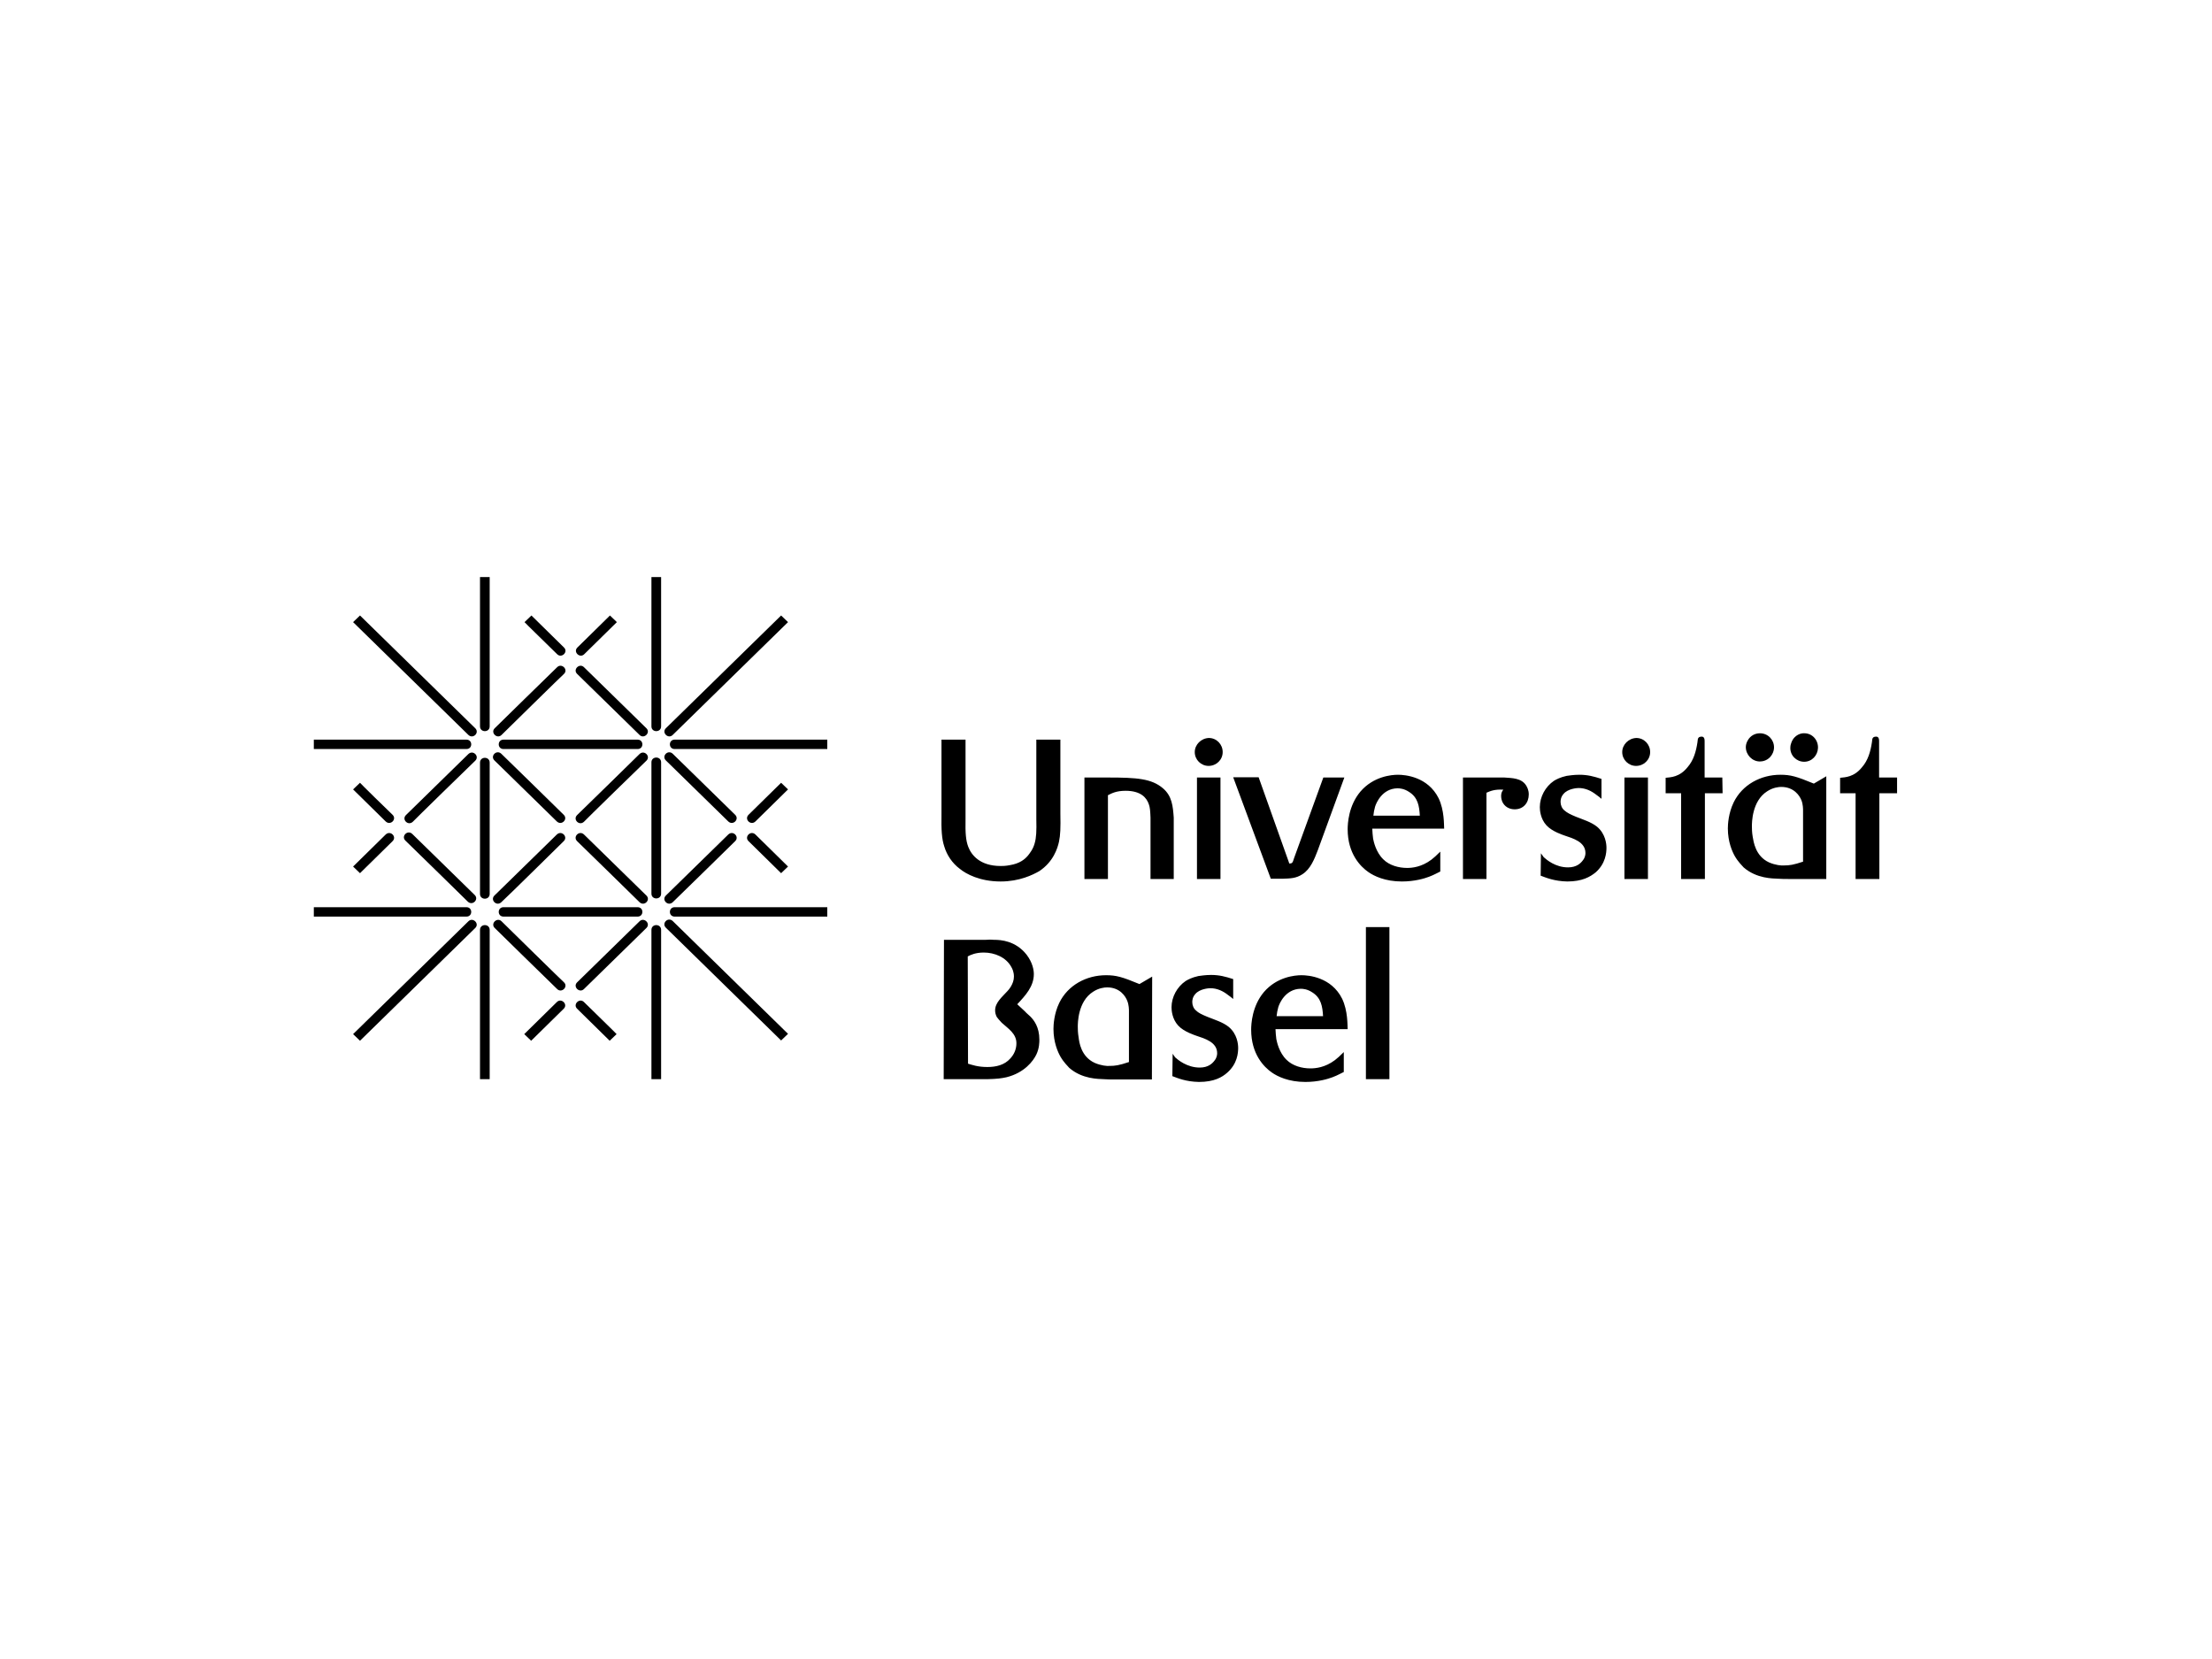
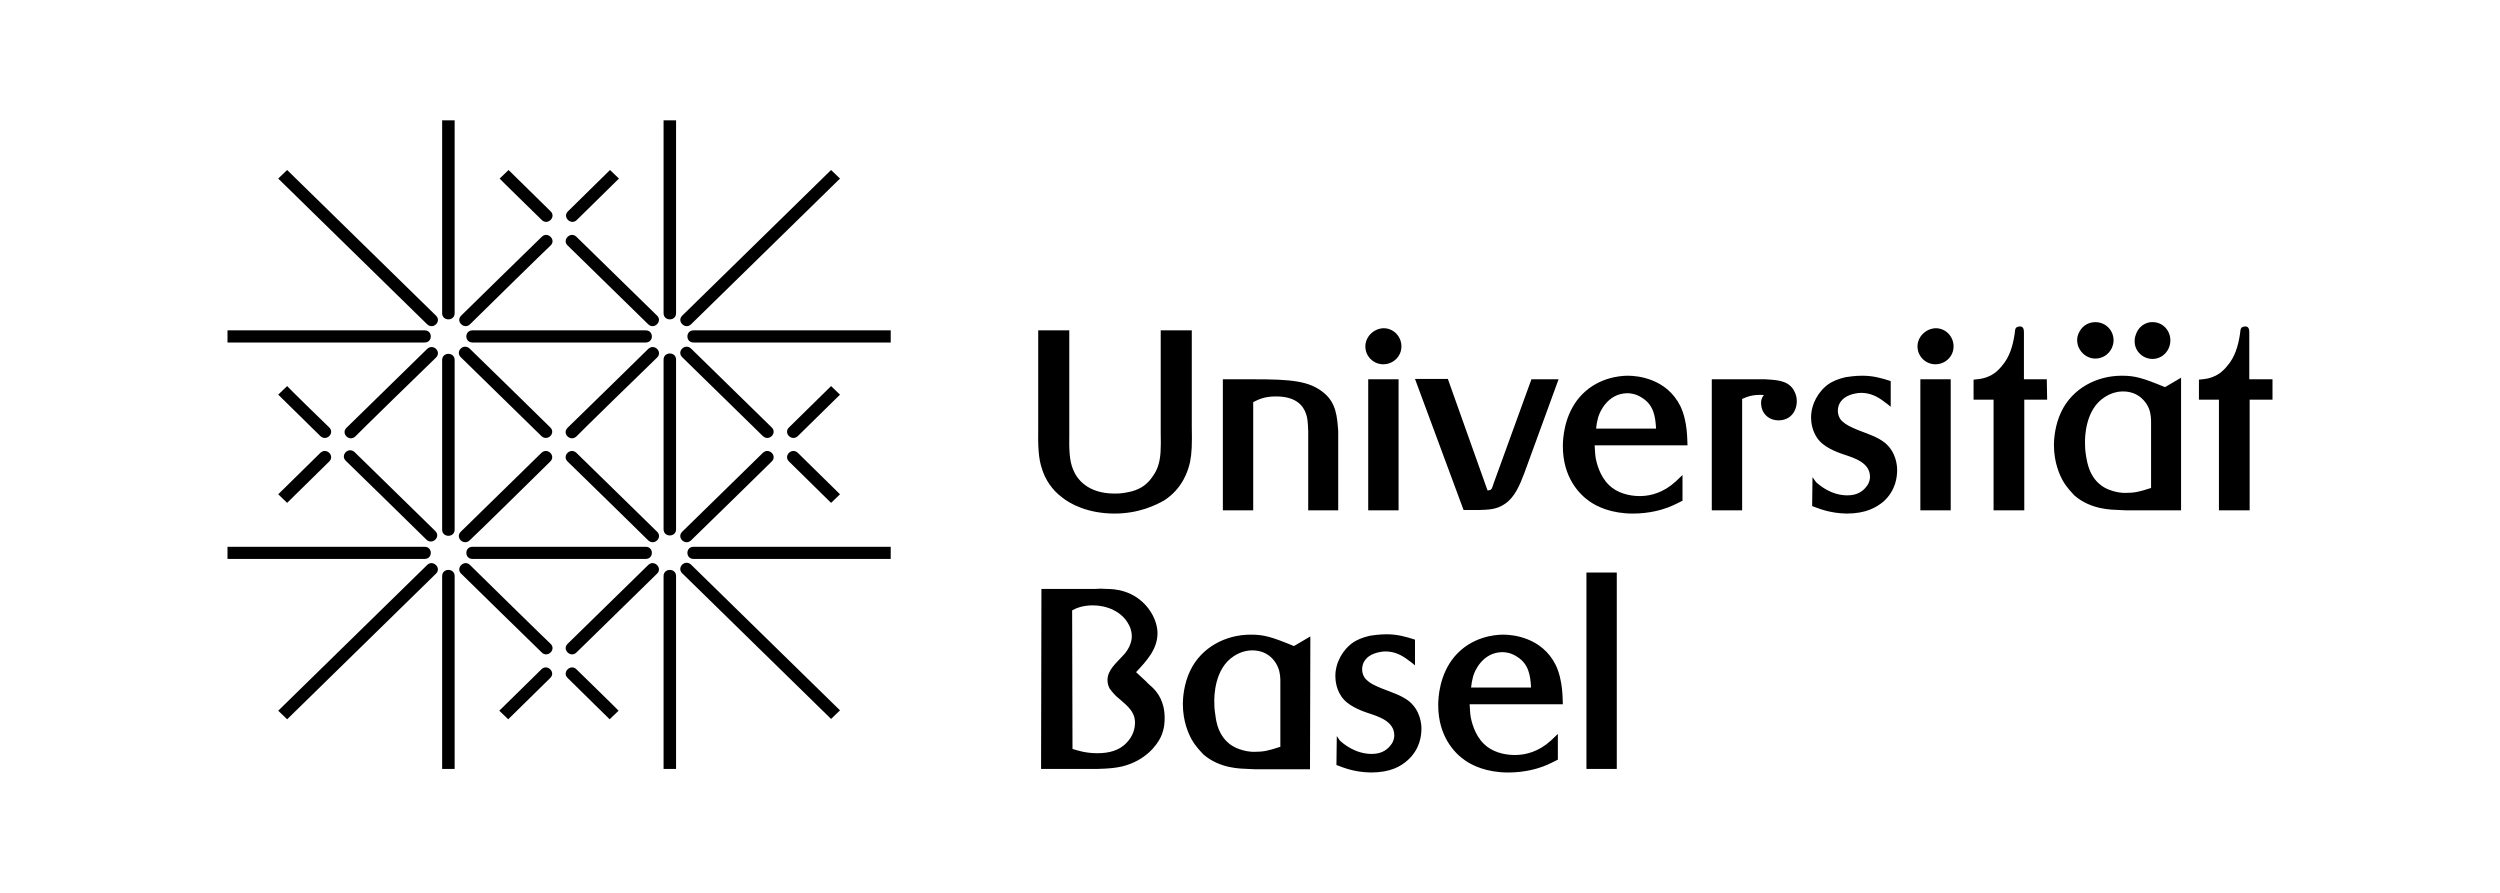
- <svg xmlns="http://www.w3.org/2000/svg" version="1.0" id="katman_1" x="0px" y="0px" viewBox="0 0 800 600" style="enable-background:new 0 0 800 600;" xml:space="preserve">
-   <style type="text/css">
+ <svg xmlns="http://www.w3.org/2000/svg" version="1.0" id="katman_1" x="0px" y="0px" viewBox="0 0 700 250" xml:space="preserve" width="700" height="250">
+   <defs id="defs5" />
+   <style type="text/css" id="style1">
	.st0{fill:none;}
</style>
-   <path class="st0" d="z" />
-   <g id="Ebene_1_1">
-     <g>
-       <path d="M502.5,335.3H494v55h8.5V335.3L502.5,335.3z M461.7,367.5c0.1-1.1,0.3-2.1,0.6-3.2c0.4-1.4,2.6-6.6,8.1-6.7    c0.8,0,2.4,0.1,4.2,1.3c3.2,2,3.7,5.1,3.9,8.6L461.7,367.5z M487.4,372.2c-0.1-1.4,0.1-6.6-2-11c-3.9-7.8-12.1-8.5-14.7-8.5    c-2.4,0-8.9,0.6-13.6,6.1c-4.3,5.1-4.6,11.6-4.6,13.6c0,8.8,4.6,13.5,7.5,15.5c2,1.4,6,3.4,12.1,3.4c4.7,0,8.2-1.1,9.8-1.7    c1.9-0.7,3.4-1.6,4.1-1.9v-7.2c-1.6,1.6-2.2,2.1-3.2,2.9c-3.6,2.7-7,3-8.9,3c-3,0-6.4-0.9-8.6-3.1c-2.7-2.6-3.5-6.5-3.7-7.5    c-0.2-1.3-0.2-2.2-0.3-3.6H487.4z M424.1,381.1l-0.1,8.1c1.9,0.7,4.8,2,9.6,2.1c5.5,0,8.4-1.7,10.3-3.4c3.6-3.2,3.9-7.1,3.9-8.9    c0-1.3-0.3-5-3.4-7.6c-2.1-1.7-5.1-2.6-7.6-3.6c-2.2-0.9-3.4-1.5-4.2-2.3c-0.9-0.7-1.4-1.9-1.4-3.1c0-0.6,0.1-1.8,1.1-2.9    c1.6-1.9,4.9-2.1,5.4-2.1c2.5,0,4.6,1,6.5,2.5c0.6,0.4,1.2,0.9,1.8,1.4v-7.2c-2.8-0.9-5-1.5-8-1.5c-2,0-3.9,0.3-4.6,0.4    c-2.3,0.5-3.8,1.3-4.6,1.8c-3.1,2.1-5.1,5.8-5.1,9.5c0,1.1,0.2,4.2,2.4,6.6c2.1,2.3,6.1,3.5,6.6,3.7c3,1,7.5,2.3,7.5,6.3    c0,0.5-0.1,1.6-0.9,2.6c-0.8,1.1-2.3,2.6-5.4,2.6c-4.6,0-7.9-2.8-8.9-3.7L424.1,381.1z M408.3,384.1c-3.6,1.2-5,1.4-7,1.4    c-0.9,0.1-3.1-0.1-5.4-1.1c-5-2.3-5.6-7.6-5.8-9.2c-0.3-1.7-0.3-3.1-0.3-3.9c0-1.2,0-9.1,5.5-12.6c2.1-1.4,4.2-1.6,5.1-1.6    c4.7,0,6.7,3.3,7.3,4.9c0.6,1.5,0.6,3.2,0.6,3.7V384.1z M416.7,353.2l-4.6,2.7c-6.3-2.6-8.4-3.2-12.1-3.2c-7.1,0-13.8,3.6-16.9,10    c-1.9,3.9-2.1,8-2.1,9.4c0,4.9,1.6,8.4,2.5,10c1.2,2.1,2.6,3.4,3.2,4.1c4.7,4.1,10.6,4,12.5,4.1c1.3,0.1,2.5,0.1,3.7,0.1h13.7    L416.7,353.2L416.7,353.2z M350,345.9c1.1-0.6,2.9-1.4,5.8-1.4c3.9,0,8.1,1.7,10,5.3c0.3,0.5,0.9,1.7,0.9,3.4c0,2.7-2,4.9-2.4,5.3    c-1.9,2.1-4.4,4.1-4.4,6.9c0,0.9,0.2,1.6,0.6,2.4c0.3,0.4,0.9,1.2,1.8,2.1c2.3,2.1,5.3,3.9,5.3,7.4c0,2.1-0.8,4-2.2,5.5    c-2.1,2.4-5.2,3.1-8.3,3.1c-3.5,0-5.6-0.8-7-1.2L350,345.9z M341.3,390.3h15.8c3.6-0.1,5.1-0.3,6.9-0.7c6.5-1.6,9.7-5.9,10.8-8.2    c1.1-2.3,1.1-4.5,1.1-5.4c0-4.6-2-7.1-3.3-8.4c-0.6-0.6-1.3-1.1-1.9-1.8l-2.8-2.6c2.9-3.1,6-6.4,6-10.9c0-1.4-0.4-4.1-2.6-7    c-4-5.1-9.4-5.4-11.7-5.4c-1-0.1-2.1-0.1-3.1,0h-15.1L341.3,390.3L341.3,390.3z" />
-       <path d="M686,281.2h-6.4v-12.6c0-0.9,0.1-2.2-1.1-2.2c-0.3,0-0.8,0.1-1,0.3c-0.4,0.3-0.4,0.9-0.5,1.8c-0.5,3.3-1.4,6.5-3.6,9    c-2.9,3.6-6.1,3.6-7.9,3.8v5.6h5.6v31h8.6v-31h6.4V281.2L686,281.2z M652.2,311.6c-3.6,1.2-5,1.4-7,1.4c-0.9,0.1-3.1-0.1-5.4-1.1    c-5-2.3-5.6-7.6-5.9-9.2c-0.3-1.7-0.3-3.1-0.3-3.9c0-1.2,0-9.1,5.5-12.6c2.1-1.4,4.2-1.6,5.1-1.6c4.7,0,6.7,3.3,7.3,4.8    c0.6,1.5,0.6,3.2,0.6,3.7V311.6z M660.6,280.7l-4.6,2.7c-6.3-2.6-8.4-3.2-12.1-3.2c-7.1,0-13.8,3.6-16.9,10    c-1.9,3.9-2.1,8-2.1,9.4c0,4.9,1.6,8.4,2.5,10c1.2,2.1,2.6,3.4,3.2,4.1c4.7,4.1,10.6,4,12.5,4.1c1.3,0.1,2.5,0.1,3.7,0.1h13.7    V280.7z M641.6,270.3c0-2.8-2.2-5.1-5.1-5.1c-1.8,0-3.4,0.9-4.3,2.4c-0.7,1.1-0.8,2.1-0.8,2.6c0,2.8,2.3,5.2,5.1,5.2    c0.9,0,3-0.3,4.3-2.4C641.5,271.9,641.6,270.8,641.6,270.3L641.6,270.3z M657.5,270.5c0.1-2.9-2.1-5.3-4.9-5.3    c-1-0.1-3.6,0.4-4.7,3.3c-0.1,0.4-0.4,0.9-0.4,1.9c-0.1,2.8,2.2,5.1,5,5.1C655.3,275.5,657.4,273.2,657.5,270.5L657.5,270.5z     M622.9,281.2h-6.4v-12.6c0-0.9,0.1-2.2-1.1-2.2c-0.3,0-0.8,0.1-1,0.3c-0.4,0.3-0.4,0.9-0.5,1.8c-0.5,3.3-1.4,6.5-3.6,9    c-2.9,3.6-6.1,3.6-7.9,3.8v5.6h5.6v31h8.6v-31h6.4L622.9,281.2L622.9,281.2z M586.7,272c0,2.8,2.3,5,5,5c2.8,0,5.1-2.2,5.1-5    c0-2.8-2.2-5.1-5-5.1C589,267,586.7,269.3,586.7,272L586.7,272z M596,281.2h-8.5v36.7h8.5V281.2z M557.3,308.6l-0.1,8.1    c1.9,0.7,4.9,2,9.6,2.1c5.5,0,8.3-1.7,10.3-3.3c3.6-3.2,3.9-7.1,3.9-8.9c0-1.3-0.3-5-3.4-7.6c-2.1-1.7-5.1-2.6-7.6-3.6    c-2.2-0.9-3.3-1.5-4.2-2.3c-0.9-0.7-1.4-1.9-1.4-3.1c0-0.6,0.1-1.8,1.1-2.9c1.6-1.9,4.9-2.1,5.4-2.1c2.5,0,4.6,1,6.5,2.5    c0.6,0.4,1.2,0.9,1.8,1.4v-7.2c-2.8-0.9-5-1.5-8-1.5c-2,0-3.9,0.3-4.6,0.4c-2.3,0.5-3.8,1.3-4.6,1.8c-3.1,2.1-5.1,5.8-5.1,9.5    c0,1.1,0.2,4.2,2.4,6.6c2.1,2.3,6.1,3.5,6.6,3.7c3,1,7.5,2.3,7.5,6.3c0,0.5-0.1,1.6-0.9,2.6c-0.8,1.1-2.3,2.6-5.4,2.6    c-4.6,0-7.8-2.8-8.8-3.7L557.3,308.6z M529.1,281.2v36.7h8.5v-31.2c1.4-0.6,2.9-1.3,6.1-1.1c-0.3,0.4-0.8,1-0.8,2.2    c0,1.1,0.3,1.8,0.4,2.1c0.8,1.8,2.5,2.8,4.5,2.8c3.2,0,5.1-2.4,5.1-5.4c0-1.7-0.7-2.8-1-3.3c-1.7-2.6-5-2.6-7.8-2.8L529.1,281.2    L529.1,281.2z M496.7,295c0.1-1.1,0.3-2.1,0.6-3.2c0.4-1.4,2.6-6.6,8.1-6.7c0.8,0,2.4,0.1,4.2,1.3c3.2,2,3.7,5.1,3.9,8.6    L496.7,295z M522.3,299.7c-0.1-1.4,0.1-6.6-2-11c-3.9-7.8-12.1-8.5-14.7-8.5c-2.4,0-8.9,0.6-13.6,6.1c-4.3,5.1-4.6,11.6-4.6,13.6    c0,8.8,4.6,13.5,7.5,15.5c2,1.4,6,3.4,12.1,3.4c4.7,0,8.2-1.1,9.8-1.7c1.9-0.7,3.4-1.6,4.1-1.9V308c-1.6,1.6-2.2,2.1-3.2,2.9    c-3.6,2.7-7,3-8.8,3c-3,0-6.4-0.9-8.6-3.1c-2.7-2.6-3.5-6.5-3.7-7.5c-0.2-1.3-0.2-2.2-0.3-3.6L522.3,299.7L522.3,299.7z     M486.2,281.2h-7.6L468,310.4c-0.5,1.6-0.6,1.9-1.7,1.9l-11.1-31.2h-9.2l13.6,36.7h4.4c2.6-0.1,4.7-0.1,7-1.6    c3-1.9,4.4-5.6,5.6-8.7L486.2,281.2z M432.1,272c0,2.8,2.3,5,5,5c2.8,0,5.1-2.2,5.1-5c0-2.8-2.2-5.1-5-5.1    C434.4,267,432.1,269.3,432.1,272L432.1,272z M441.4,281.2h-8.5v36.7h8.5V281.2L441.4,281.2z M392.2,281.2v36.7h8.5v-30.3    c1.4-0.7,3-1.6,6.4-1.6c5.5,0,7.6,2.5,8.4,4.9c0.4,1.1,0.5,2.3,0.6,4.8v22.2h8.4v-22.2c-0.3-4.1-0.6-7.8-3.9-10.6    c-4.1-3.5-9.4-3.9-19.8-3.9L392.2,281.2L392.2,281.2z M383.5,267.5h-8.7v28.7c0.1,4.4,0,6.7-0.6,8.8c-0.6,2.2-1.8,3.6-2.4,4.4    c-1.1,1.3-2.9,2.9-6.6,3.5c-1.5,0.3-2.7,0.3-3.3,0.3c-7.5,0-10.6-4-11.7-6.9c-0.9-2.3-1.1-5-1-10.1v-28.7h-8.7v26.8    c-0.1,5.9,0.1,9.1,1,11.8c0.9,3.1,2.9,6.1,5.6,8.1c2.3,1.9,7.3,4.6,14.8,4.6c6.8,0,11.6-2.4,13.9-3.7c5.2-3.4,6.7-8.4,7.2-10.7    c0.5-2.4,0.6-4.9,0.5-10.1L383.5,267.5L383.5,267.5z" />
-       <path d="M211.2,362.4c-1.6-1.6-4.1,0.8-2.5,2.4l11.8,11.6l2.5-2.4C223.1,374,212.6,363.8,211.2,362.4L211.2,362.4z M192.1,376.4    l-2.5-2.4l11.8-11.6c1.6-1.6,4.1,0.8,2.5,2.4C202.5,366.2,192.1,376.4,192.1,376.4L192.1,376.4z M142,294.7c1.6,1.6-0.8,4-2.5,2.4    l-11.8-11.6l2.5-2.4C130.2,283.2,140.6,293.4,142,294.7L142,294.7z M127.7,313.4l2.5,2.4l11.8-11.6c1.6-1.6-0.8-4-2.5-2.4    C138.1,303.2,127.7,313.4,127.7,313.4L127.7,313.4z M201.5,236.6c1.6,1.6,4.1-0.8,2.5-2.4l-11.8-11.6l-2.5,2.4    C189.6,225,200.1,235.2,201.5,236.6L201.5,236.6z M220.6,222.6l2.5,2.4l-11.8,11.6c-1.6,1.6-4.1-0.8-2.5-2.4    C210.2,232.8,220.6,222.6,220.6,222.6L220.6,222.6z M270.7,294.7c-1.6,1.6,0.8,4,2.5,2.4l11.8-11.6l-2.5-2.4    C282.5,283.1,272.1,293.3,270.7,294.7L270.7,294.7z M285,313.4l-2.5,2.4l-11.8-11.6c-1.6-1.6,0.8-4,2.5-2.4    C274.6,303.2,285,313.4,285,313.4L285,313.4z M171.9,263.4c1.6,1.6-0.8,4-2.5,2.4L127.7,225l2.5-2.4    C130.2,222.6,170.5,262,171.9,263.4L171.9,263.4z M282.5,222.6l2.5,2.4l-41.7,40.8c-1.6,1.6-4.1-0.8-2.5-2.4    C242.2,262,282.5,222.6,282.5,222.6L282.5,222.6z M169.4,333.2c1.6-1.6,4.1,0.8,2.5,2.4l-41.7,40.8l-2.5-2.4    C127.7,374,168,334.6,169.4,333.2L169.4,333.2z M285,373.9l-2.5,2.4l-41.7-40.8c-1.6-1.6,0.8-4,2.5-2.4    C244.7,334.5,285,373.9,285,373.9L285,373.9z M171.7,323.7c1.6,1.6-0.8,4-2.5,2.4c0,0-20.9-20.5-22.6-22.1c-1.6-1.6,0.8-4,2.5-2.4    C149.1,301.6,170.3,322.3,171.7,323.7L171.7,323.7z M211.2,241.3c-1.6-1.6-4.1,0.8-2.5,2.4c1.6,1.6,22.6,22.1,22.6,22.1    c1.6,1.6,4.1-0.8,2.5-2.4C232.4,262,211.2,241.3,211.2,241.3L211.2,241.3z M233.8,323.9c1.6,1.6-0.8,4-2.5,2.4    c0,0-20.9-20.5-22.6-22.1c-1.6-1.6,0.8-4,2.5-2.4C211.2,301.8,232.4,322.5,233.8,323.9L233.8,323.9z M265.9,304.2    c1.6-1.6-0.8-4-2.5-2.4c-1.6,1.6-22.6,22.1-22.6,22.1c-1.6,1.6,0.8,4,2.5,2.4C244.7,325,265.9,304.2,265.9,304.2L265.9,304.2z     M181.4,265.8c-1.6,1.6-4.1-0.8-2.5-2.4c0,0,20.9-20.5,22.6-22.1c1.6-1.6,4.1,0.8,2.5,2.4C203.9,243.7,182.8,264.4,181.4,265.8    L181.4,265.8z M203.9,304.2c1.6-1.6-0.8-4-2.5-2.4c-1.6,1.6-22.6,22.1-22.6,22.1c-1.6,1.6,0.8,4,2.5,2.4    C182.8,325,203.9,304.2,203.9,304.2L203.9,304.2z M171.9,275.1c1.6-1.6-0.8-4-2.5-2.4c0,0-21,20.5-22.6,22.1    c-1.6,1.6,0.8,4,2.5,2.4C149.3,297.1,170.5,276.4,171.9,275.1L171.9,275.1z M211.2,357.7c-1.6,1.6-4.1-0.8-2.5-2.4    c1.6-1.6,22.6-22.1,22.6-22.1c1.6-1.6,4.1,0.8,2.5,2.4C232.4,337,211.2,357.7,211.2,357.7L211.2,357.7z M233.8,275.1    c1.6-1.6-0.8-4-2.5-2.4c0,0-20.9,20.5-22.6,22.1c-1.6,1.6,0.8,4,2.5,2.4C211.2,297.1,232.4,276.4,233.8,275.1L233.8,275.1z     M265.9,294.7c1.6,1.6-0.8,4-2.5,2.4c-1.6-1.6-22.6-22.1-22.6-22.1c-1.6-1.6,0.8-4,2.5-2.4C244.7,274,265.9,294.7,265.9,294.7    L265.9,294.7z M181.4,333.2c-1.6-1.6-4.1,0.8-2.5,2.4c0,0,20.9,20.5,22.6,22.1c1.6,1.6,4.1-0.8,2.5-2.4    C203.9,355.3,182.8,334.6,181.4,333.2L181.4,333.2z M203.9,294.7c1.6,1.6-0.8,4-2.5,2.4c-1.6-1.6-22.6-22.1-22.6-22.1    c-1.6-1.6,0.8-4,2.5-2.4C182.8,274,203.9,294.7,203.9,294.7L203.9,294.7z M113.5,328.1v3.4h55.2c2.3,0,2.3-3.4,0-3.4H113.5z     M299.2,328.1v3.4H244c-2.3,0-2.3-3.4,0-3.4H299.2z M113.5,267.5v3.4h55.2c2.3,0,2.3-3.4,0-3.4H113.5z M299.2,267.5v3.4H244    c-2.3,0-2.3-3.4,0-3.4H299.2z M182.1,328.1c-2.3,0-2.3,3.4,0,3.4h48.5c2.3,0,2.3-3.4,0-3.4H182.1z M230.6,267.5    c2.3,0,2.3,3.4,0,3.4h-48.5c-2.3,0-2.3-3.4,0-3.4H230.6z M235.6,390.3h3.5v-54c0-2.3-3.5-2.3-3.5,0V390.3z M235.6,208.7h3.5v54    c0,2.3-3.5,2.3-3.5,0V208.7z M235.6,323.2c0,2.3,3.5,2.3,3.5,0v-47.5c0-2.3-3.5-2.3-3.5,0V323.2z M173.6,336.3    c0-2.3,3.5-2.3,3.5,0v54h-3.5V336.3z M173.6,262.7c0,2.3,3.5,2.3,3.5,0v-54h-3.5V262.7z M173.6,275.8c0-2.3,3.5-2.3,3.5,0v47.5    c0,2.3-3.5,2.3-3.5,0V275.8z" />
+   <path class="st0" d="" id="path1" />
+   <g id="Ebene_1_1" transform="translate(-49.8,-175)">
+     <g id="g4">
+       <path d="M 502.5,335.3 H 494 v 55 h 8.5 z m -40.8,32.2 c 0.1,-1.1 0.3,-2.1 0.6,-3.2 0.4,-1.4 2.6,-6.6 8.1,-6.7 0.8,0 2.4,0.1 4.2,1.3 3.2,2 3.7,5.1 3.9,8.6 z m 25.7,4.7 c -0.1,-1.4 0.1,-6.6 -2,-11 -3.9,-7.8 -12.1,-8.5 -14.7,-8.5 -2.4,0 -8.9,0.6 -13.6,6.1 -4.3,5.1 -4.6,11.6 -4.6,13.6 0,8.8 4.6,13.5 7.5,15.5 2,1.4 6,3.4 12.1,3.4 4.7,0 8.2,-1.1 9.8,-1.7 1.9,-0.7 3.4,-1.6 4.1,-1.9 v -7.2 c -1.6,1.6 -2.2,2.1 -3.2,2.9 -3.6,2.7 -7,3 -8.9,3 -3,0 -6.4,-0.9 -8.6,-3.1 -2.7,-2.6 -3.5,-6.5 -3.7,-7.5 -0.2,-1.3 -0.2,-2.2 -0.3,-3.6 z m -63.3,8.9 -0.1,8.1 c 1.9,0.7 4.8,2 9.6,2.1 5.5,0 8.4,-1.7 10.3,-3.4 3.6,-3.2 3.9,-7.1 3.9,-8.9 0,-1.3 -0.3,-5 -3.4,-7.6 -2.1,-1.7 -5.1,-2.6 -7.6,-3.6 -2.2,-0.9 -3.4,-1.5 -4.2,-2.3 -0.9,-0.7 -1.4,-1.9 -1.4,-3.1 0,-0.6 0.1,-1.8 1.1,-2.9 1.6,-1.9 4.9,-2.1 5.4,-2.1 2.5,0 4.6,1 6.5,2.5 0.6,0.4 1.2,0.9 1.8,1.4 v -7.2 c -2.8,-0.9 -5,-1.5 -8,-1.5 -2,0 -3.9,0.3 -4.6,0.4 -2.3,0.5 -3.8,1.3 -4.6,1.8 -3.1,2.1 -5.1,5.8 -5.1,9.5 0,1.1 0.2,4.2 2.4,6.6 2.1,2.3 6.1,3.5 6.6,3.7 3,1 7.5,2.3 7.5,6.3 0,0.5 -0.1,1.6 -0.9,2.6 -0.8,1.1 -2.3,2.6 -5.4,2.6 -4.6,0 -7.9,-2.8 -8.9,-3.7 z m -15.8,3 c -3.6,1.2 -5,1.4 -7,1.4 -0.9,0.1 -3.1,-0.1 -5.4,-1.1 -5,-2.3 -5.6,-7.6 -5.8,-9.2 -0.3,-1.7 -0.3,-3.1 -0.3,-3.9 0,-1.2 0,-9.1 5.5,-12.6 2.1,-1.4 4.2,-1.6 5.1,-1.6 4.7,0 6.7,3.3 7.3,4.9 0.6,1.5 0.6,3.2 0.6,3.7 z m 8.4,-30.9 -4.6,2.7 c -6.3,-2.6 -8.4,-3.2 -12.1,-3.2 -7.1,0 -13.8,3.6 -16.9,10 -1.9,3.9 -2.1,8 -2.1,9.4 0,4.9 1.6,8.4 2.5,10 1.2,2.1 2.6,3.4 3.2,4.1 4.7,4.1 10.6,4 12.5,4.1 1.3,0.1 2.5,0.1 3.7,0.1 h 13.7 z M 350,345.9 c 1.1,-0.6 2.9,-1.4 5.8,-1.4 3.9,0 8.1,1.7 10,5.3 0.3,0.5 0.9,1.7 0.9,3.4 0,2.7 -2,4.9 -2.4,5.3 -1.9,2.1 -4.4,4.1 -4.4,6.9 0,0.9 0.2,1.6 0.6,2.4 0.3,0.4 0.9,1.2 1.8,2.1 2.3,2.1 5.3,3.9 5.3,7.4 0,2.1 -0.8,4 -2.2,5.5 -2.1,2.4 -5.2,3.1 -8.3,3.1 -3.5,0 -5.6,-0.8 -7,-1.2 z m -8.7,44.4 h 15.8 c 3.6,-0.1 5.1,-0.3 6.9,-0.7 6.5,-1.6 9.7,-5.9 10.8,-8.2 1.1,-2.3 1.1,-4.5 1.1,-5.4 0,-4.6 -2,-7.1 -3.3,-8.4 -0.6,-0.6 -1.3,-1.1 -1.9,-1.8 l -2.8,-2.6 c 2.9,-3.1 6,-6.4 6,-10.9 0,-1.4 -0.4,-4.1 -2.6,-7 -4,-5.1 -9.4,-5.4 -11.7,-5.4 -1,-0.1 -2.1,-0.1 -3.1,0 h -15.1 z" id="path2" />
+       <path d="m 686,281.2 h -6.4 v -12.6 c 0,-0.9 0.1,-2.2 -1.1,-2.2 -0.3,0 -0.8,0.1 -1,0.3 -0.4,0.3 -0.4,0.9 -0.5,1.8 -0.5,3.3 -1.4,6.5 -3.6,9 -2.9,3.6 -6.1,3.6 -7.9,3.8 v 5.6 h 5.6 v 31 h 8.6 v -31 h 6.4 v -5.7 z m -33.8,30.4 c -3.6,1.2 -5,1.4 -7,1.4 -0.9,0.1 -3.1,-0.1 -5.4,-1.1 -5,-2.3 -5.6,-7.6 -5.9,-9.2 -0.3,-1.7 -0.3,-3.1 -0.3,-3.9 0,-1.2 0,-9.1 5.5,-12.6 2.1,-1.4 4.2,-1.6 5.1,-1.6 4.7,0 6.7,3.3 7.3,4.8 0.6,1.5 0.6,3.2 0.6,3.7 v 18.5 z m 8.4,-30.9 -4.6,2.7 c -6.3,-2.6 -8.4,-3.2 -12.1,-3.2 -7.1,0 -13.8,3.6 -16.9,10 -1.9,3.9 -2.1,8 -2.1,9.4 0,4.9 1.6,8.4 2.5,10 1.2,2.1 2.6,3.4 3.2,4.1 4.7,4.1 10.6,4 12.5,4.1 1.3,0.1 2.5,0.1 3.7,0.1 h 13.7 v -37.2 z m -19,-10.4 c 0,-2.8 -2.2,-5.1 -5.1,-5.1 -1.8,0 -3.4,0.9 -4.3,2.4 -0.7,1.1 -0.8,2.1 -0.8,2.6 0,2.8 2.3,5.2 5.1,5.2 0.9,0 3,-0.3 4.3,-2.4 0.7,-1.1 0.8,-2.2 0.8,-2.7 z m 15.9,0.2 c 0.1,-2.9 -2.1,-5.3 -4.9,-5.3 -1,-0.1 -3.6,0.4 -4.7,3.3 -0.1,0.4 -0.4,0.9 -0.4,1.9 -0.1,2.8 2.2,5.1 5,5.1 2.8,0 4.9,-2.3 5,-5 z m -34.6,10.7 h -6.4 v -12.6 c 0,-0.9 0.1,-2.2 -1.1,-2.2 -0.3,0 -0.8,0.1 -1,0.3 -0.4,0.3 -0.4,0.9 -0.5,1.8 -0.5,3.3 -1.4,6.5 -3.6,9 -2.9,3.6 -6.1,3.6 -7.9,3.8 v 5.6 h 5.6 v 31 h 8.6 v -31 H 623 Z M 586.7,272 c 0,2.8 2.3,5 5,5 2.8,0 5.1,-2.2 5.1,-5 0,-2.8 -2.2,-5.1 -5,-5.1 -2.8,0.1 -5.1,2.4 -5.1,5.1 z m 9.3,9.2 h -8.5 v 36.7 h 8.5 z m -38.7,27.4 -0.1,8.1 c 1.9,0.7 4.9,2 9.6,2.1 5.5,0 8.3,-1.7 10.3,-3.3 3.6,-3.2 3.9,-7.1 3.9,-8.9 0,-1.3 -0.3,-5 -3.4,-7.6 -2.1,-1.7 -5.1,-2.6 -7.6,-3.6 -2.2,-0.9 -3.3,-1.5 -4.2,-2.3 -0.9,-0.7 -1.4,-1.9 -1.4,-3.1 0,-0.6 0.1,-1.8 1.1,-2.9 1.6,-1.9 4.9,-2.1 5.4,-2.1 2.5,0 4.6,1 6.5,2.5 0.6,0.4 1.2,0.9 1.8,1.4 v -7.2 c -2.8,-0.9 -5,-1.5 -8,-1.5 -2,0 -3.9,0.3 -4.6,0.4 -2.3,0.5 -3.8,1.3 -4.6,1.8 -3.1,2.1 -5.1,5.8 -5.1,9.5 0,1.1 0.2,4.2 2.4,6.6 2.1,2.3 6.1,3.5 6.6,3.7 3,1 7.5,2.3 7.5,6.3 0,0.5 -0.1,1.6 -0.9,2.6 -0.8,1.1 -2.3,2.6 -5.4,2.6 -4.6,0 -7.8,-2.8 -8.8,-3.7 z m -28.2,-27.4 v 36.7 h 8.5 v -31.2 c 1.4,-0.6 2.9,-1.3 6.1,-1.1 -0.3,0.4 -0.8,1 -0.8,2.2 0,1.1 0.3,1.8 0.4,2.1 0.8,1.8 2.5,2.8 4.5,2.8 3.2,0 5.1,-2.4 5.1,-5.4 0,-1.7 -0.7,-2.8 -1,-3.3 -1.7,-2.6 -5,-2.6 -7.8,-2.8 z M 496.7,295 c 0.1,-1.1 0.3,-2.1 0.6,-3.2 0.4,-1.4 2.6,-6.6 8.1,-6.7 0.8,0 2.4,0.1 4.2,1.3 3.2,2 3.7,5.1 3.9,8.6 z m 25.6,4.7 c -0.1,-1.4 0.1,-6.6 -2,-11 -3.9,-7.8 -12.1,-8.5 -14.7,-8.5 -2.4,0 -8.9,0.6 -13.6,6.1 -4.3,5.1 -4.6,11.6 -4.6,13.6 0,8.8 4.6,13.5 7.5,15.5 2,1.4 6,3.4 12.1,3.4 4.7,0 8.2,-1.1 9.8,-1.7 1.9,-0.7 3.4,-1.6 4.1,-1.9 V 308 c -1.6,1.6 -2.2,2.1 -3.2,2.9 -3.6,2.7 -7,3 -8.8,3 -3,0 -6.4,-0.9 -8.6,-3.1 -2.7,-2.6 -3.5,-6.5 -3.7,-7.5 -0.2,-1.3 -0.2,-2.2 -0.3,-3.6 z m -36.1,-18.5 h -7.6 L 468,310.4 c -0.5,1.6 -0.6,1.9 -1.7,1.9 L 455.2,281.1 H 446 l 13.6,36.7 h 4.4 c 2.6,-0.1 4.7,-0.1 7,-1.6 3,-1.9 4.4,-5.6 5.6,-8.7 z M 432.1,272 c 0,2.8 2.3,5 5,5 2.8,0 5.1,-2.2 5.1,-5 0,-2.8 -2.2,-5.1 -5,-5.1 -2.8,0.1 -5.1,2.4 -5.1,5.1 z m 9.3,9.2 h -8.5 v 36.7 h 8.5 z m -49.2,0 v 36.7 h 8.5 v -30.3 c 1.4,-0.7 3,-1.6 6.4,-1.6 5.5,0 7.6,2.5 8.4,4.9 0.4,1.1 0.5,2.3 0.6,4.8 v 22.2 h 8.4 v -22.2 c -0.3,-4.1 -0.6,-7.8 -3.9,-10.6 -4.1,-3.5 -9.4,-3.9 -19.8,-3.9 z m -8.7,-13.7 h -8.7 v 28.7 c 0.1,4.4 0,6.7 -0.6,8.8 -0.6,2.2 -1.8,3.6 -2.4,4.4 -1.1,1.3 -2.9,2.9 -6.6,3.5 -1.5,0.3 -2.7,0.3 -3.3,0.3 -7.5,0 -10.6,-4 -11.7,-6.9 -0.9,-2.3 -1.1,-5 -1,-10.1 v -28.7 h -8.7 v 26.8 c -0.1,5.9 0.1,9.1 1,11.8 0.9,3.1 2.9,6.1 5.6,8.1 2.3,1.9 7.3,4.6 14.8,4.6 6.8,0 11.6,-2.4 13.9,-3.7 5.2,-3.4 6.7,-8.4 7.2,-10.7 0.5,-2.4 0.6,-4.9 0.5,-10.1 z" id="path3" />
+       <path d="m 211.2,362.4 c -1.6,-1.6 -4.1,0.8 -2.5,2.4 l 11.8,11.6 2.5,-2.4 c 0.1,0 -10.4,-10.2 -11.8,-11.6 z m -19.1,14 -2.5,-2.4 11.8,-11.6 c 1.6,-1.6 4.1,0.8 2.5,2.4 -1.4,1.4 -11.8,11.6 -11.8,11.6 z M 142,294.7 c 1.6,1.6 -0.8,4 -2.5,2.4 l -11.8,-11.6 2.5,-2.4 c 0,0.1 10.4,10.3 11.8,11.6 z m -14.3,18.7 2.5,2.4 11.8,-11.6 c 1.6,-1.6 -0.8,-4 -2.5,-2.4 -1.4,1.4 -11.8,11.6 -11.8,11.6 z m 73.8,-76.8 c 1.6,1.6 4.1,-0.8 2.5,-2.4 l -11.8,-11.6 -2.5,2.4 c -0.1,0 10.4,10.2 11.8,11.6 z m 19.1,-14 2.5,2.4 -11.8,11.6 c -1.6,1.6 -4.1,-0.8 -2.5,-2.4 1.4,-1.4 11.8,-11.6 11.8,-11.6 z m 50.1,72.1 c -1.6,1.6 0.8,4 2.5,2.4 l 11.8,-11.6 -2.5,-2.4 c 0,0 -10.4,10.2 -11.8,11.6 z m 14.3,18.7 -2.5,2.4 -11.8,-11.6 c -1.6,-1.6 0.8,-4 2.5,-2.4 1.4,1.4 11.8,11.6 11.8,11.6 z m -113.1,-50 c 1.6,1.6 -0.8,4 -2.5,2.4 l -41.7,-40.8 2.5,-2.4 c 0,0 40.3,39.4 41.7,40.8 z m 110.6,-40.8 2.5,2.4 -41.7,40.8 c -1.6,1.6 -4.1,-0.8 -2.5,-2.4 1.4,-1.4 41.7,-40.8 41.7,-40.8 z M 169.4,333.2 c 1.6,-1.6 4.1,0.8 2.5,2.4 l -41.7,40.8 -2.5,-2.4 c 0,0 40.3,-39.4 41.7,-40.8 z m 115.6,40.7 -2.5,2.4 -41.7,-40.8 c -1.6,-1.6 0.8,-4 2.5,-2.4 1.4,1.4 41.7,40.8 41.7,40.8 z M 171.7,323.7 c 1.6,1.6 -0.8,4 -2.5,2.4 0,0 -20.9,-20.5 -22.6,-22.1 -1.6,-1.6 0.8,-4 2.5,-2.4 0,0 21.2,20.7 22.6,22.1 z m 39.5,-82.4 c -1.6,-1.6 -4.1,0.8 -2.5,2.4 1.6,1.6 22.6,22.1 22.6,22.1 1.6,1.6 4.1,-0.8 2.5,-2.4 -1.4,-1.4 -22.6,-22.1 -22.6,-22.1 z m 22.6,82.6 c 1.6,1.6 -0.8,4 -2.5,2.4 0,0 -20.9,-20.5 -22.6,-22.1 -1.6,-1.6 0.8,-4 2.5,-2.4 0,0 21.2,20.7 22.6,22.1 z m 32.1,-19.7 c 1.6,-1.6 -0.8,-4 -2.5,-2.4 -1.6,1.6 -22.6,22.1 -22.6,22.1 -1.6,1.6 0.8,4 2.5,2.4 1.4,-1.3 22.6,-22.1 22.6,-22.1 z m -84.5,-38.4 c -1.6,1.6 -4.1,-0.8 -2.5,-2.4 0,0 20.9,-20.5 22.6,-22.1 1.6,-1.6 4.1,0.8 2.5,2.4 -0.1,0 -21.2,20.7 -22.6,22.1 z m 22.5,38.4 c 1.6,-1.6 -0.8,-4 -2.5,-2.4 -1.6,1.6 -22.6,22.1 -22.6,22.1 -1.6,1.6 0.8,4 2.5,2.4 1.5,-1.3 22.6,-22.1 22.6,-22.1 z m -32,-29.1 c 1.6,-1.6 -0.8,-4 -2.5,-2.4 0,0 -21,20.5 -22.6,22.1 -1.6,1.6 0.8,4 2.5,2.4 0,-0.1 21.2,-20.8 22.6,-22.1 z m 39.3,82.6 c -1.6,1.6 -4.1,-0.8 -2.5,-2.4 1.6,-1.6 22.6,-22.1 22.6,-22.1 1.6,-1.6 4.1,0.8 2.5,2.4 -1.4,1.4 -22.6,22.1 -22.6,22.1 z m 22.6,-82.6 c 1.6,-1.6 -0.8,-4 -2.5,-2.4 0,0 -20.9,20.5 -22.6,22.1 -1.6,1.6 0.8,4 2.5,2.4 0,-0.1 21.2,-20.8 22.6,-22.1 z m 32.1,19.6 c 1.6,1.6 -0.8,4 -2.5,2.4 -1.6,-1.6 -22.6,-22.1 -22.6,-22.1 -1.6,-1.6 0.8,-4 2.5,-2.4 1.4,1.4 22.6,22.1 22.6,22.1 z m -84.5,38.5 c -1.6,-1.6 -4.1,0.8 -2.5,2.4 0,0 20.9,20.5 22.6,22.1 1.6,1.6 4.1,-0.8 2.5,-2.4 -0.1,0 -21.2,-20.7 -22.6,-22.1 z m 22.5,-38.5 c 1.6,1.6 -0.8,4 -2.5,2.4 -1.6,-1.6 -22.6,-22.1 -22.6,-22.1 -1.6,-1.6 0.8,-4 2.5,-2.4 1.5,1.4 22.6,22.1 22.6,22.1 z m -90.4,33.4 v 3.4 h 55.2 c 2.3,0 2.3,-3.4 0,-3.4 z m 185.7,0 v 3.4 H 244 c -2.3,0 -2.3,-3.4 0,-3.4 z M 113.5,267.5 v 3.4 h 55.2 c 2.3,0 2.3,-3.4 0,-3.4 z m 185.7,0 v 3.4 H 244 c -2.3,0 -2.3,-3.4 0,-3.4 z m -117.1,60.6 c -2.3,0 -2.3,3.4 0,3.4 h 48.5 c 2.3,0 2.3,-3.4 0,-3.4 z m 48.5,-60.6 c 2.3,0 2.3,3.4 0,3.4 h -48.5 c -2.3,0 -2.3,-3.4 0,-3.4 z m 5,122.8 h 3.5 v -54 c 0,-2.3 -3.5,-2.3 -3.5,0 z m 0,-181.6 h 3.5 v 54 c 0,2.3 -3.5,2.3 -3.5,0 z m 0,114.5 c 0,2.3 3.5,2.3 3.5,0 v -47.5 c 0,-2.3 -3.5,-2.3 -3.5,0 z m -62,13.1 c 0,-2.3 3.5,-2.3 3.5,0 v 54 h -3.5 z m 0,-73.6 c 0,2.3 3.5,2.3 3.5,0 v -54 h -3.5 z m 0,13.1 c 0,-2.3 3.5,-2.3 3.5,0 v 47.5 c 0,2.3 -3.5,2.3 -3.5,0 z" id="path4" />
    </g>
  </g>
-   <path class="st0" d="z" />
+   <path class="st0" d="" id="path5" />
</svg>
